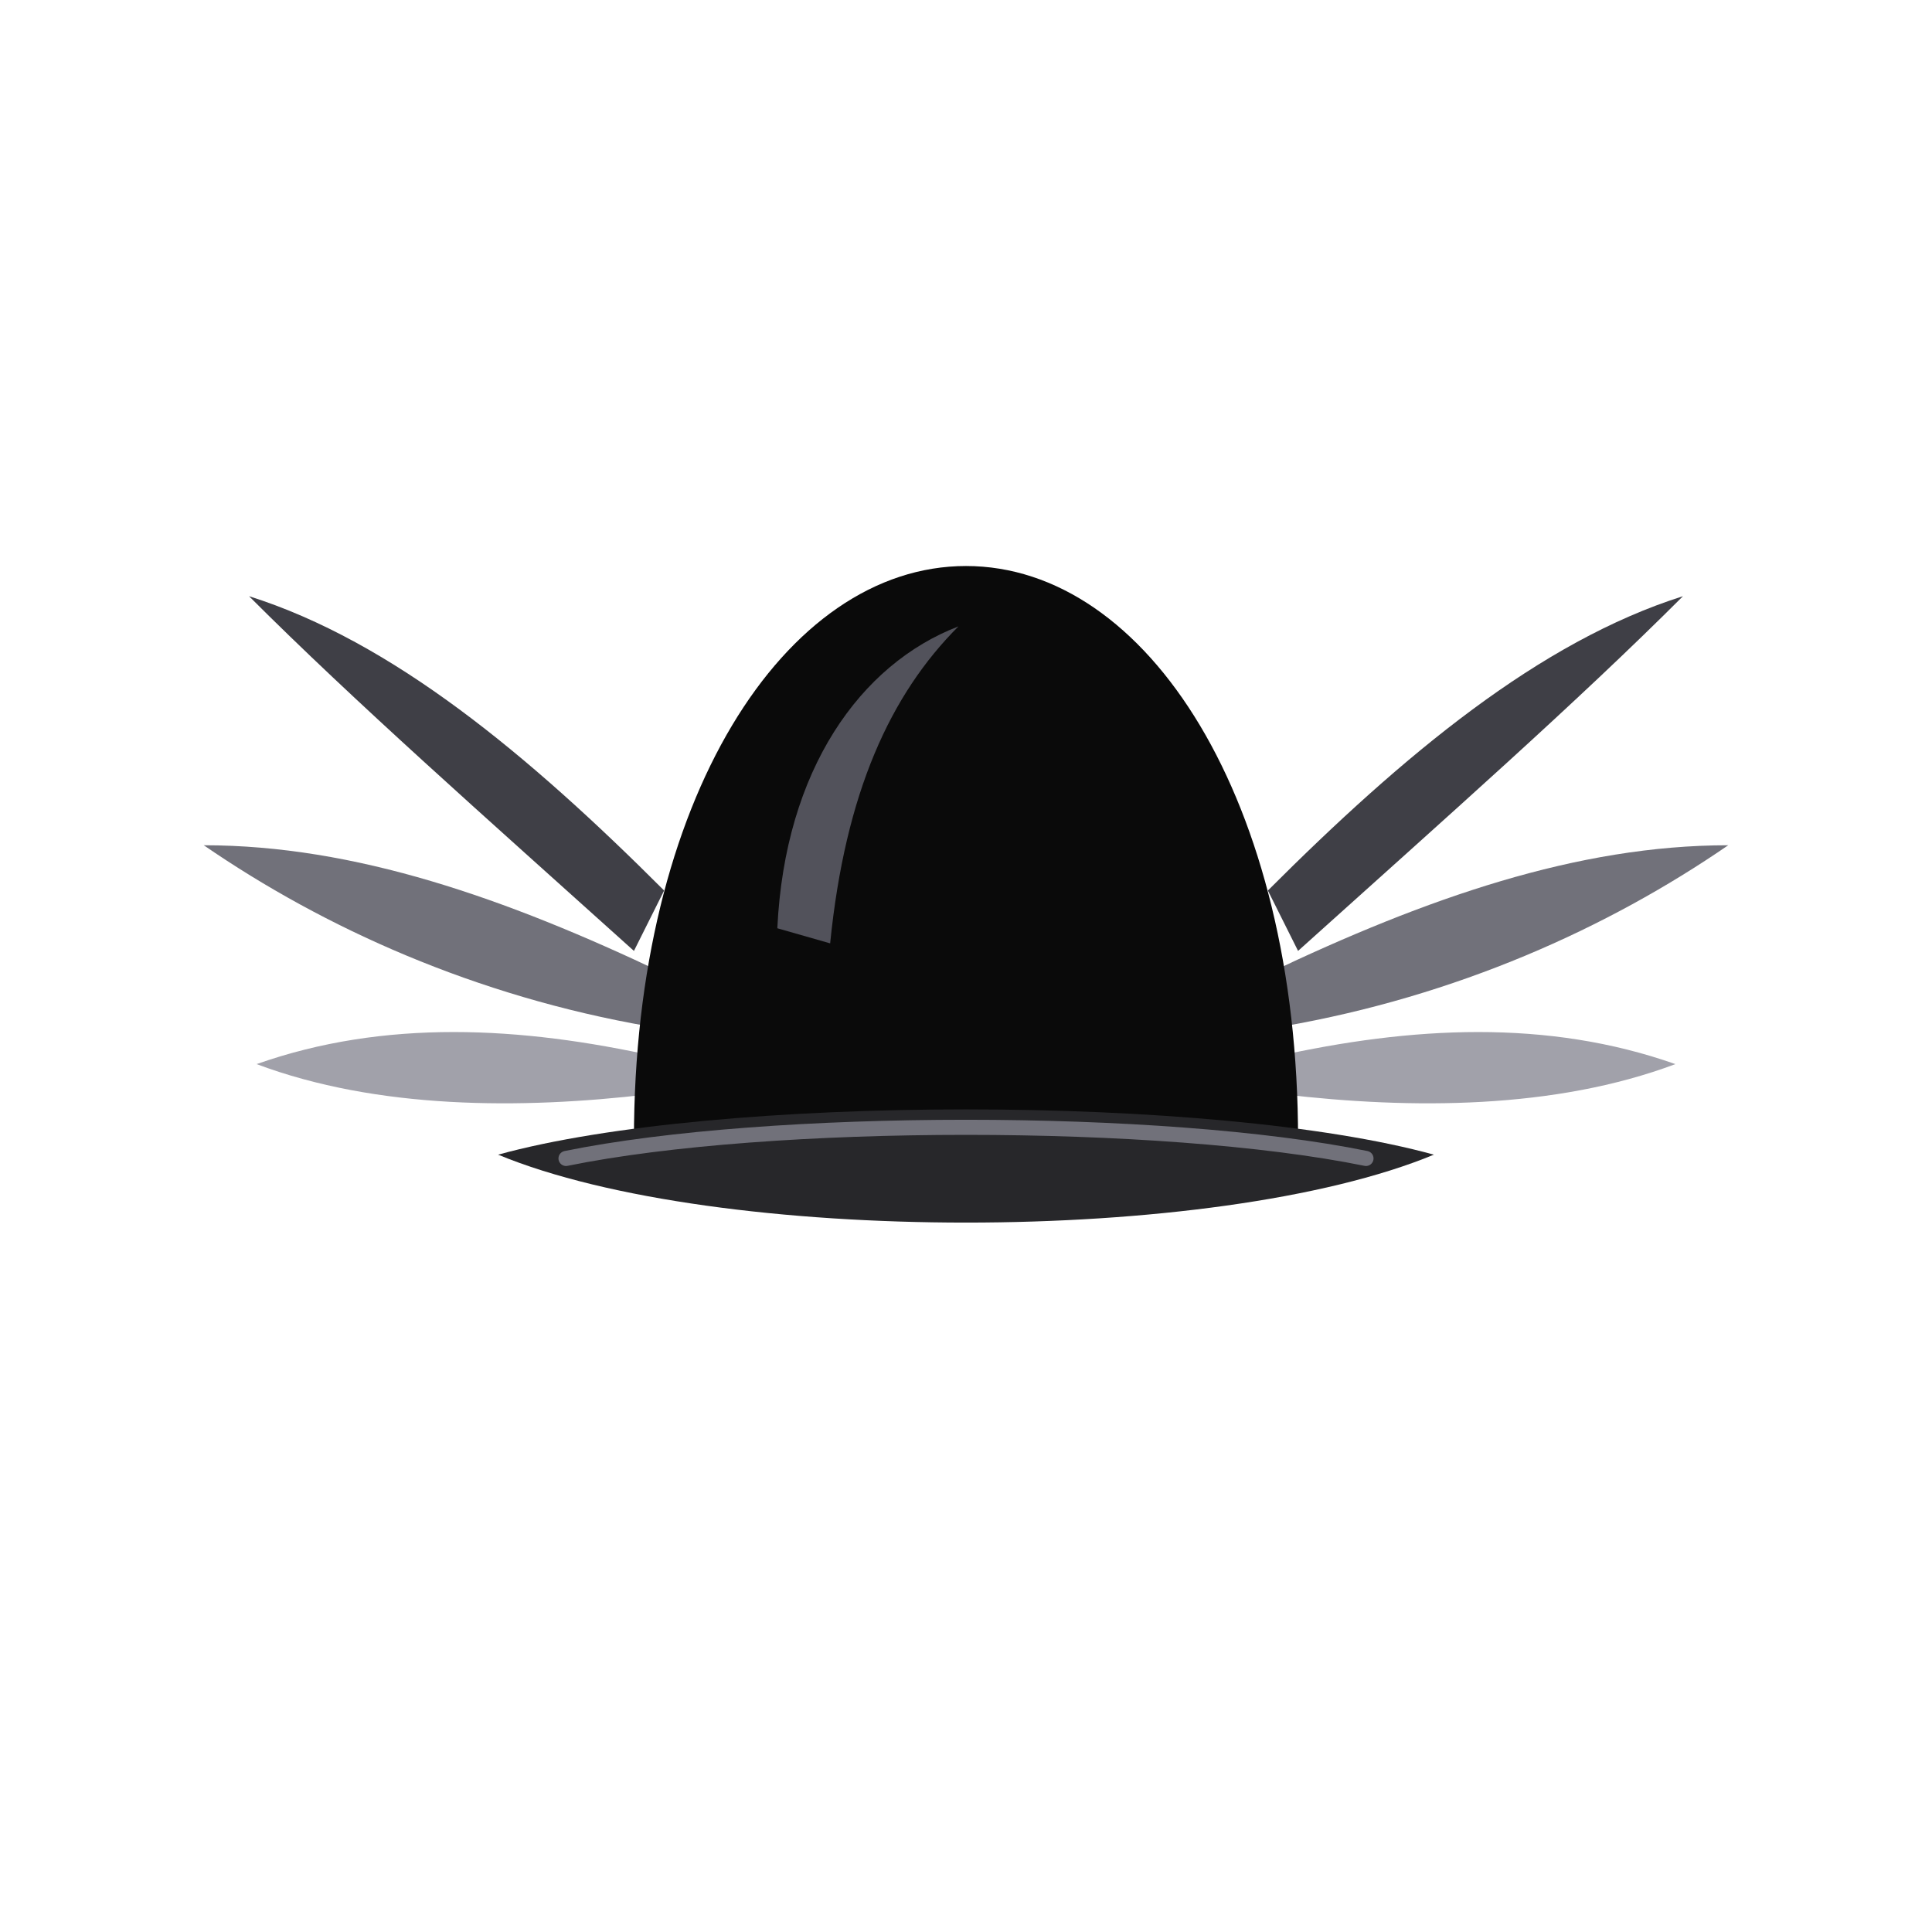
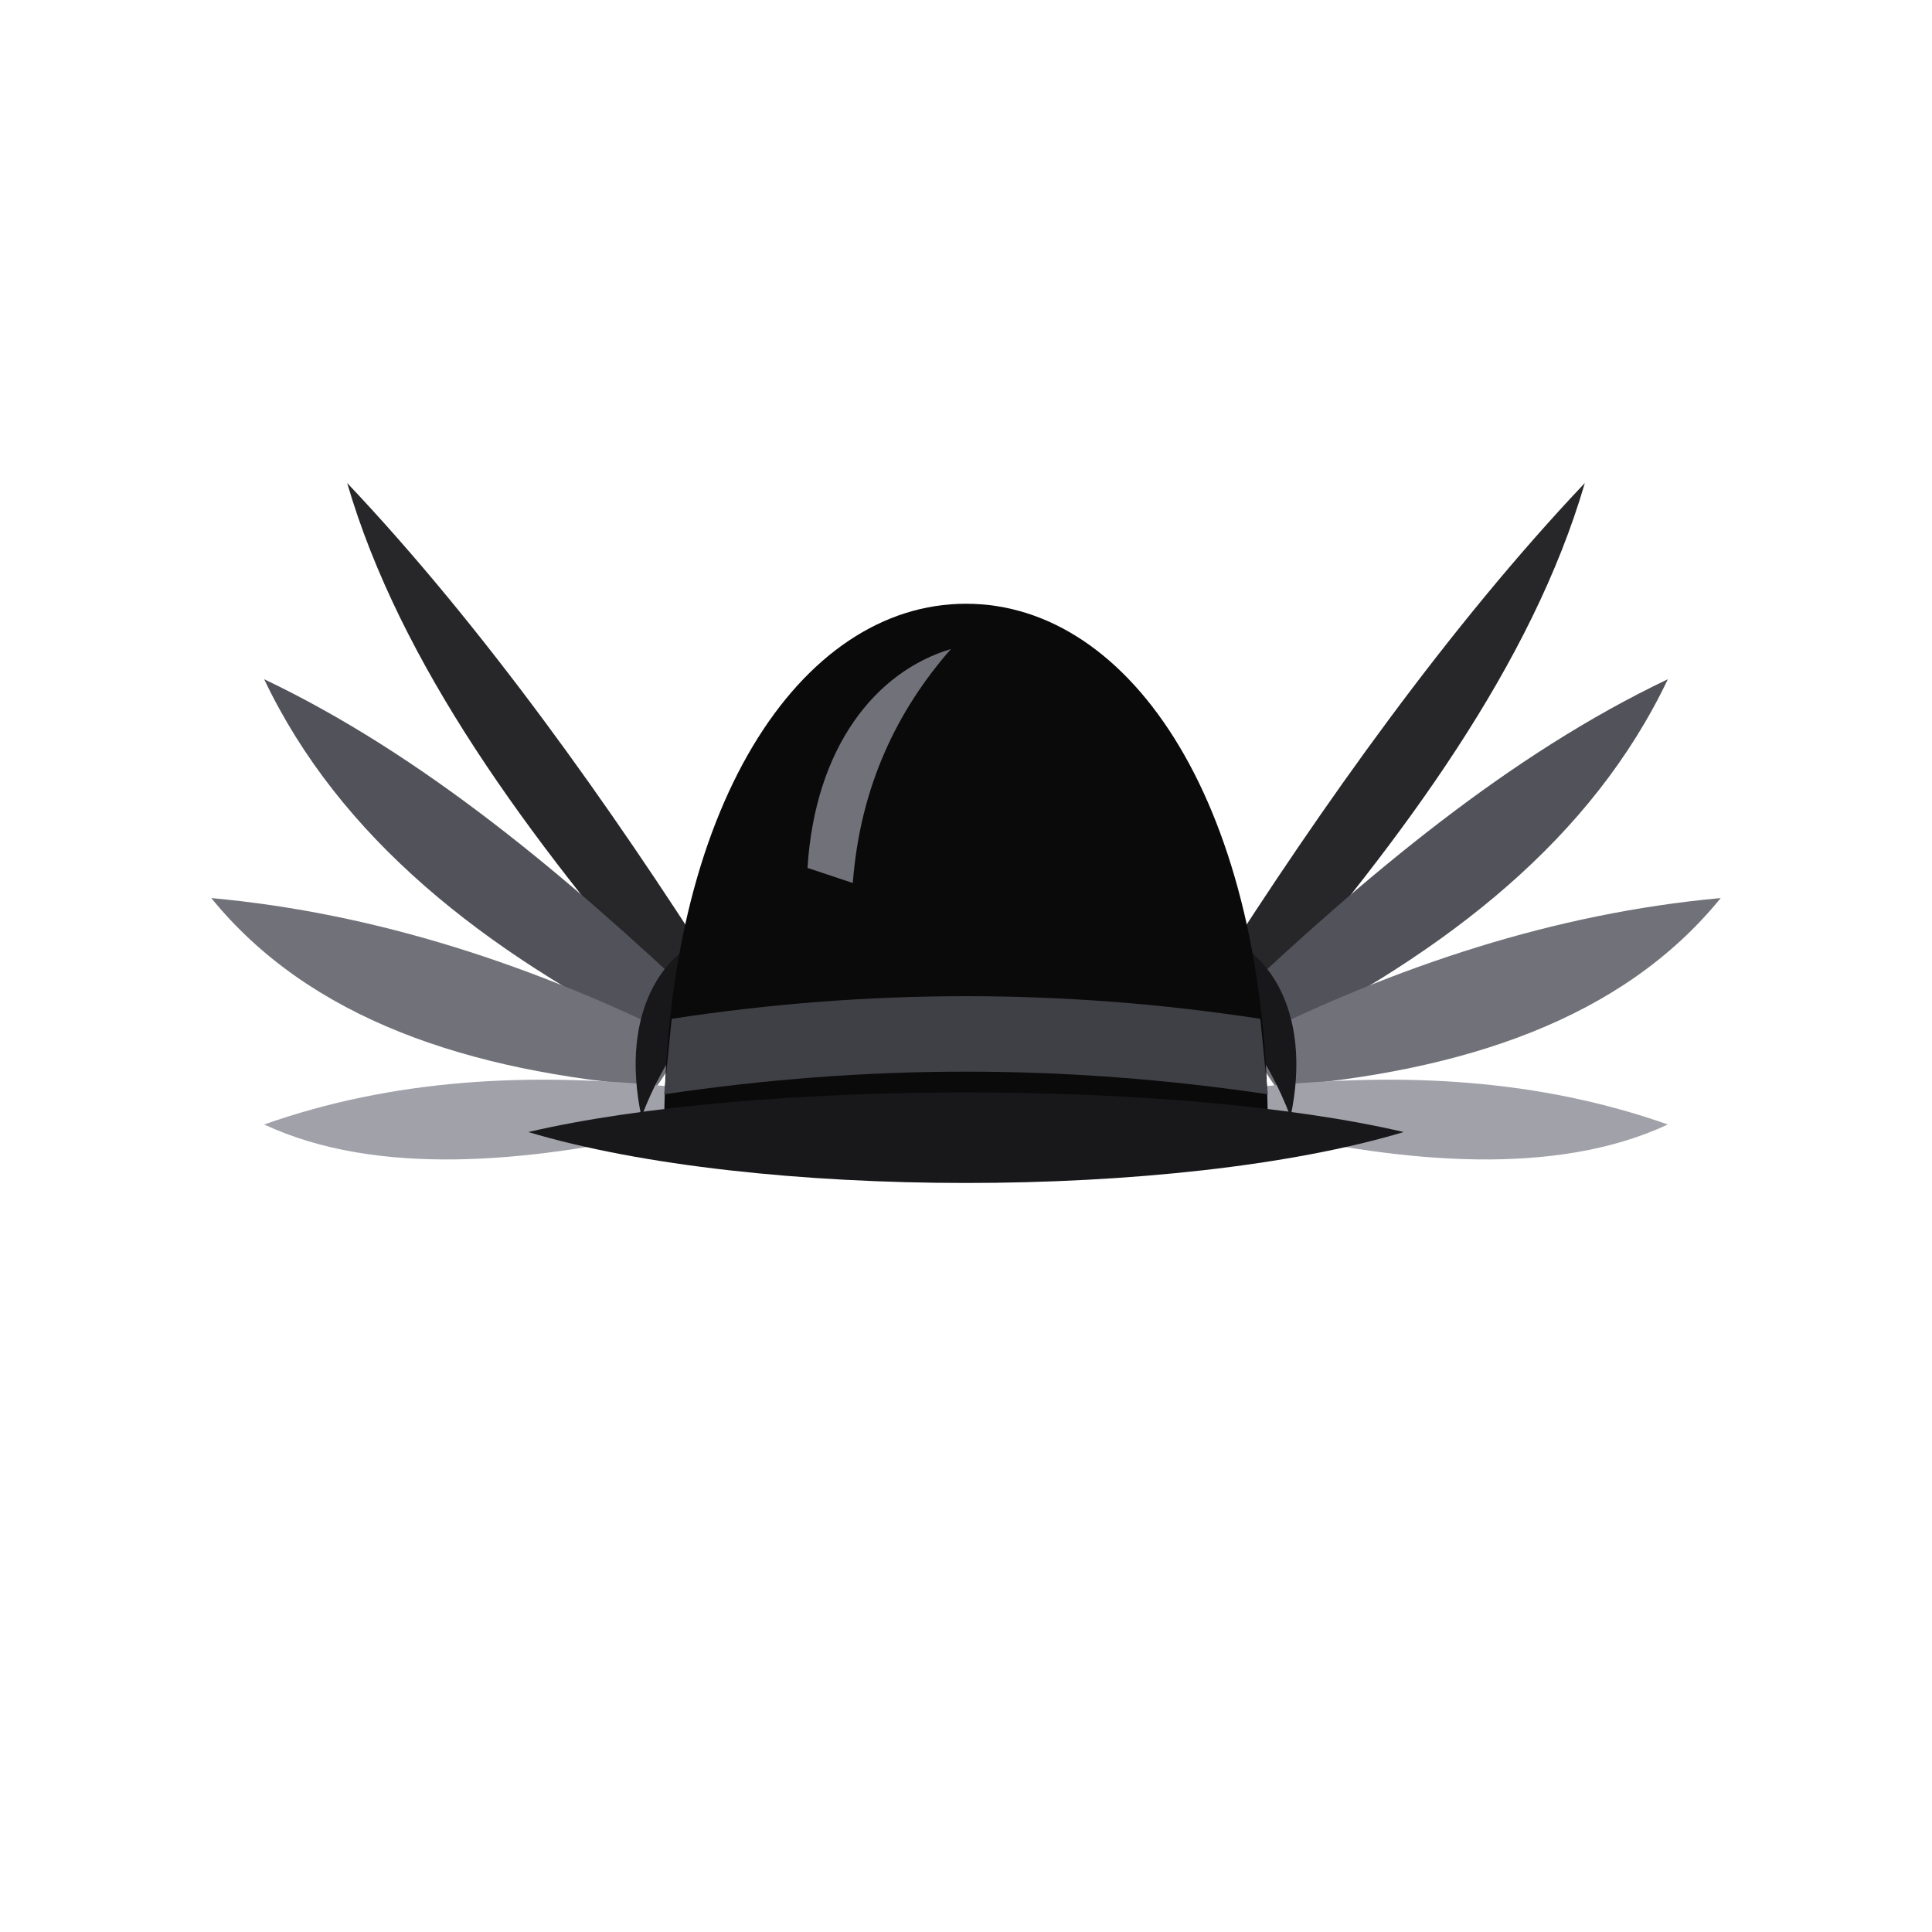
<svg xmlns="http://www.w3.org/2000/svg" viewBox="0 0 512 512" role="img" aria-label="MamaDirect">
  <g>
-     <path d="M176 236 C140 200 104 170 66 158 C94 186 128 216 168 252 Z" fill="#3f3f46" />
-     <path d="M176 258 C134 238 94 224 54 224 C86 246 126 264 172 272 Z" fill="#71717a" />
-     <path d="M174 280 C138 272 102 270 68 282 C100 294 138 294 172 290 Z" fill="#a1a1aa" />
-     <path d="M336 236 C372 200 408 170 446 158 C418 186 384 216 344 252 Z" fill="#3f3f46" />
-     <path d="M336 258 C378 238 418 224 458 224 C426 246 386 264 340 272 Z" fill="#71717a" />
-     <path d="M338 280 C374 272 410 270 444 282 C412 294 374 294 340 290 Z" fill="#a1a1aa" />
-     <path d="M168 302 C168 212 208 150 256 150 C304 150 344 212 344 302 Z" fill="#0a0a0a" />
-     <path d="M206 246 C208 204 228 176 254 166 C236 184 224 210 220 250 Z" fill="#52525b" />
-     <path d="M132 306 C190 290 322 290 380 306 C322 330 190 330 132 306 Z" fill="#27272a" />
-     <path d="M150 307 C204 296 308 296 362 307" fill="none" stroke="#71717a" stroke-width="4" stroke-linecap="round" />
+     <path d="M190 258 C162 214 128 166 92 128 C106 176 140 222 178 266 Z" fill="#27272a" />
+     <path d="M186 266 C150 232 112 200 70 180 C90 222 128 252 176 276 Z" fill="#52525b" />
+     <path d="M182 276 C142 256 100 242 56 238 C82 270 124 284 174 288 Z" fill="#71717a" />
+     <path d="M178 288 C140 284 104 286 70 298 C100 312 140 308 176 300 Z" fill="#a1a1aa" />
+     <path d="M196 246 C176 248 164 268 170 296 C176 280 186 266 200 260 Z" fill="#18181b" />
+     <path d="M322 258 C350 214 384 166 420 128 C406 176 372 222 334 266 Z" fill="#27272a" />
+     <path d="M326 266 C362 232 400 200 442 180 C422 222 384 252 336 276 Z" fill="#52525b" />
+     <path d="M330 276 C370 256 412 242 456 238 C430 270 388 284 338 288 Z" fill="#71717a" />
+     <path d="M334 288 C372 284 408 286 442 298 C412 312 372 308 336 300 Z" fill="#a1a1aa" />
+     <path d="M316 246 C336 248 348 268 342 296 C336 280 326 266 312 260 Z" fill="#18181b" />
+     <path d="M176 300 C176 214 212 160 256 160 C300 160 336 214 336 300 Z" fill="#0a0a0a" />
+     <path d="M214 230 C216 198 232 178 252 172 C238 188 228 208 226 234 Z" fill="#71717a" />
+     <path d="M178 270 C230 262 282 262 334 270 L336 290 C282 282 230 282 176 290 Z" fill="#3f3f46" />
+     <path d="M140 300 C200 286 312 286 372 300 C312 318 200 318 140 300 Z" fill="#18181b" />
  </g>
</svg>
